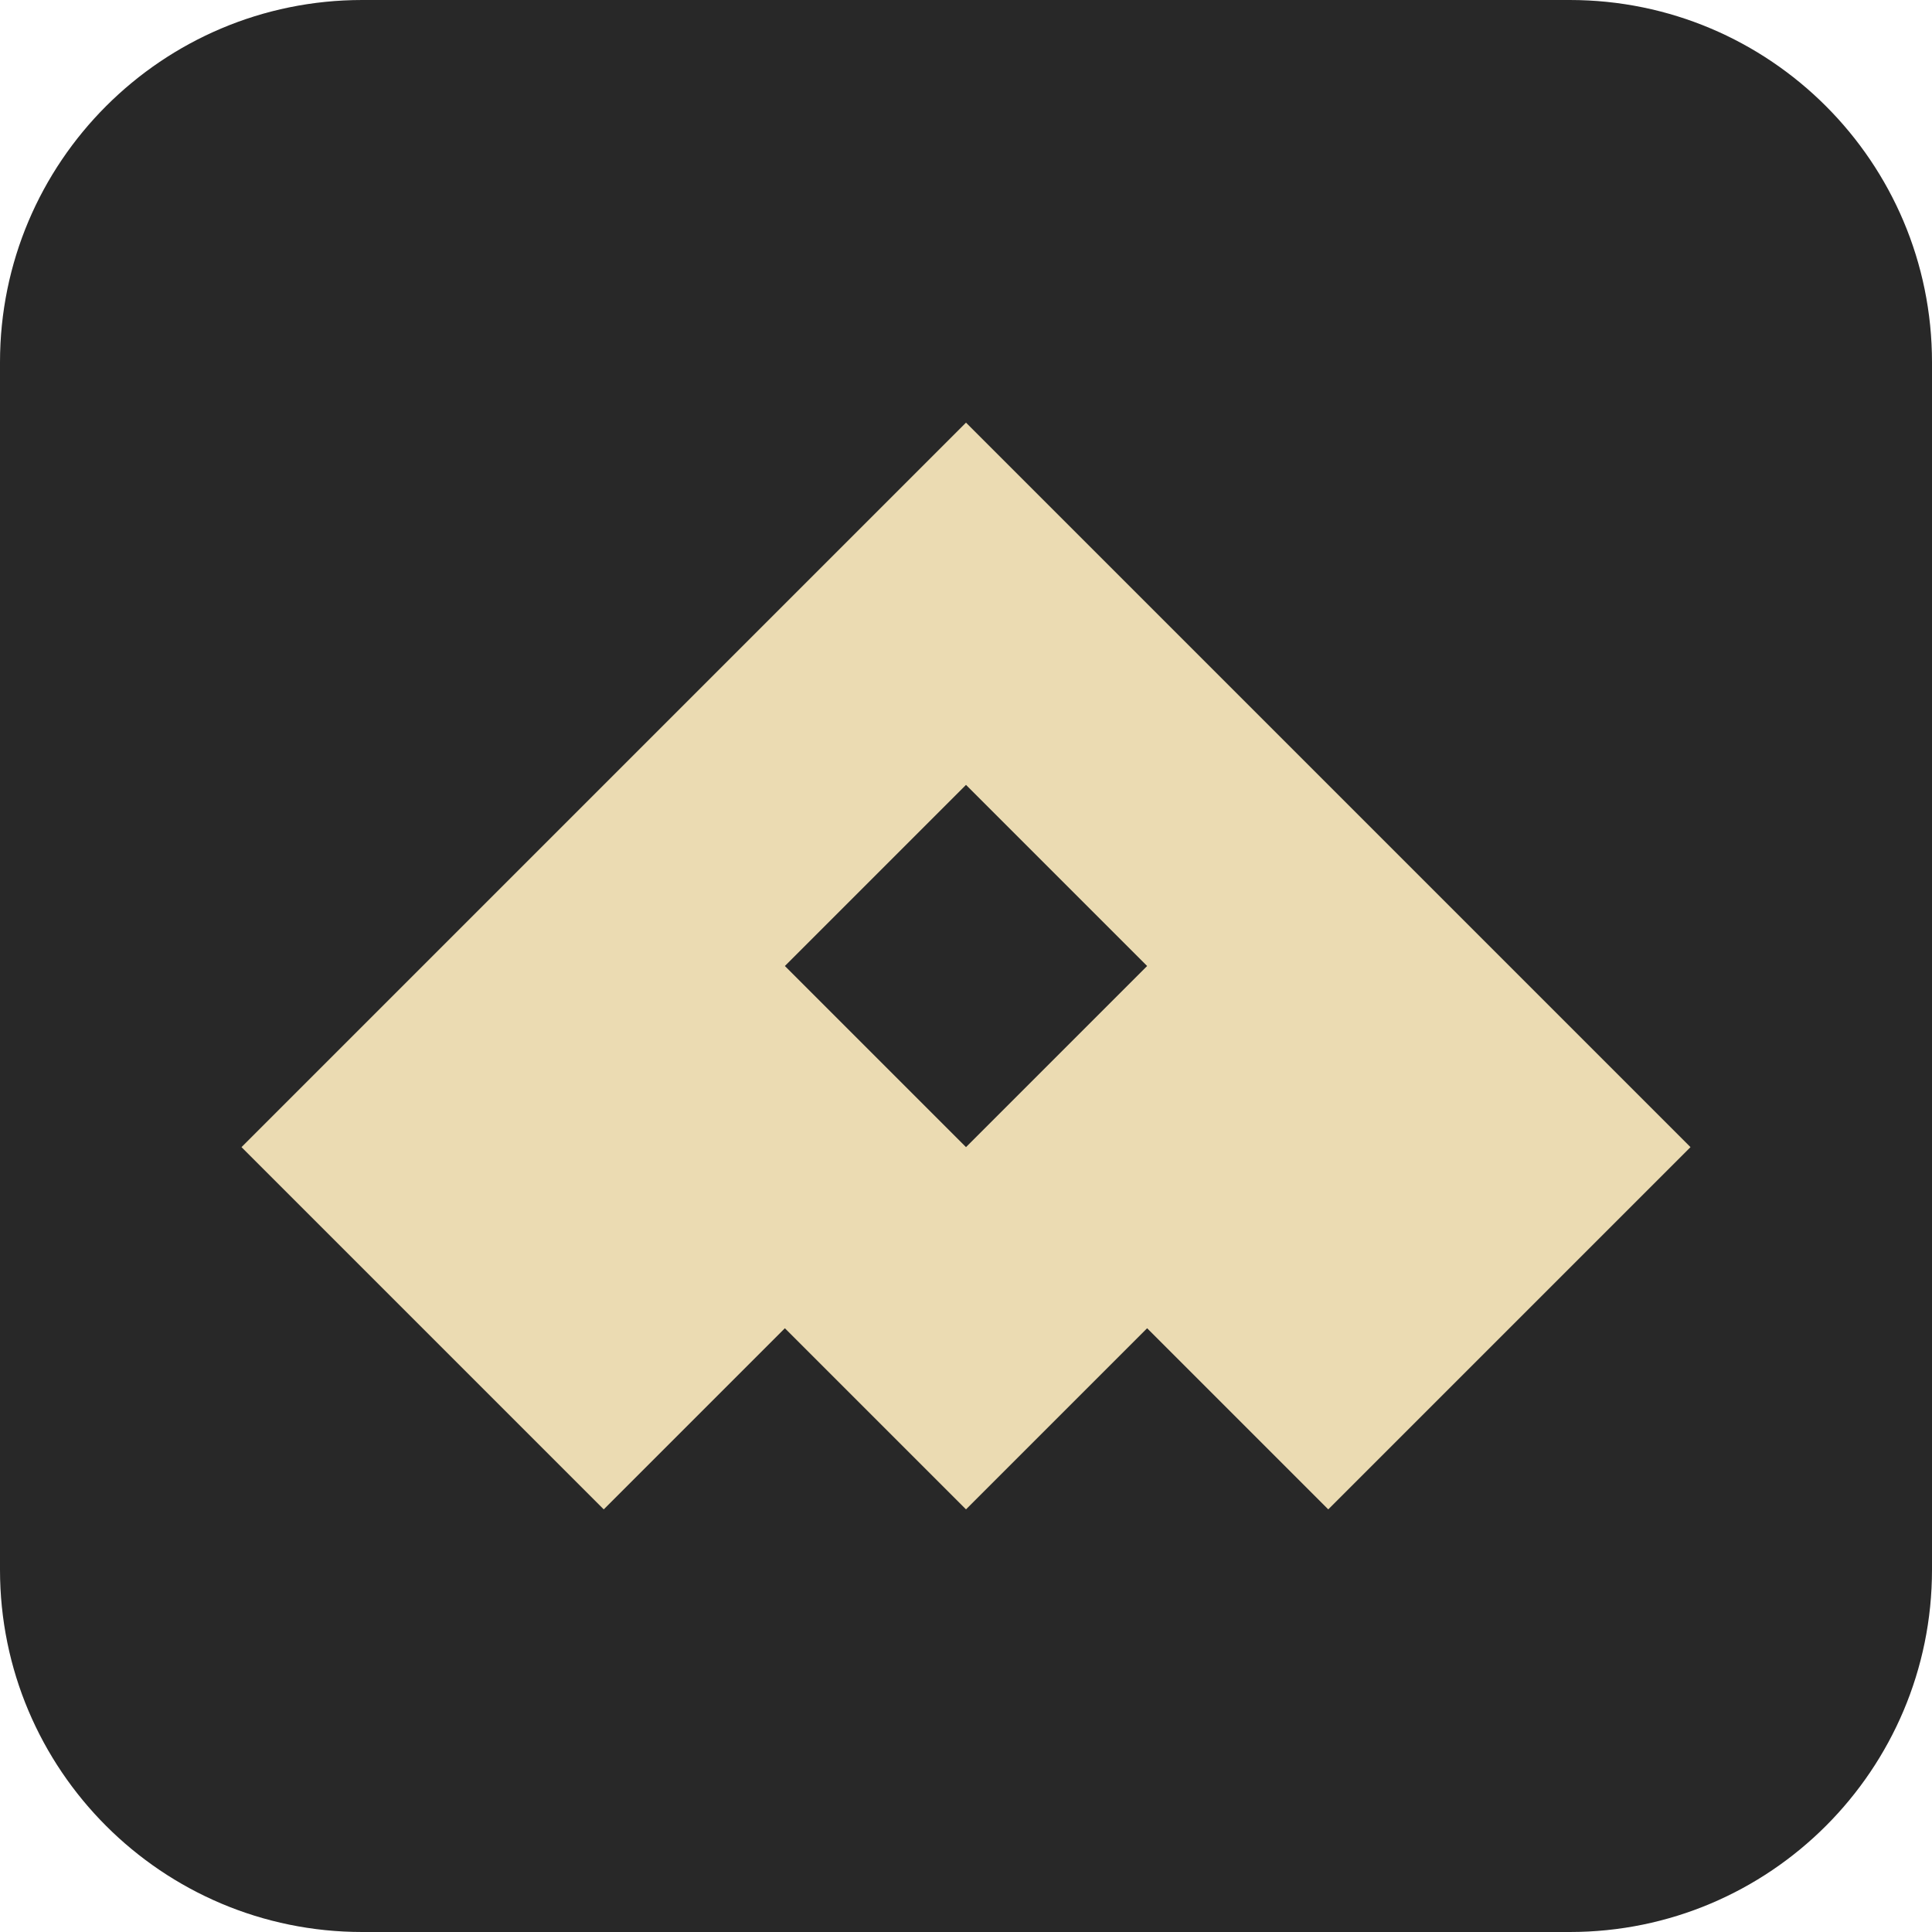
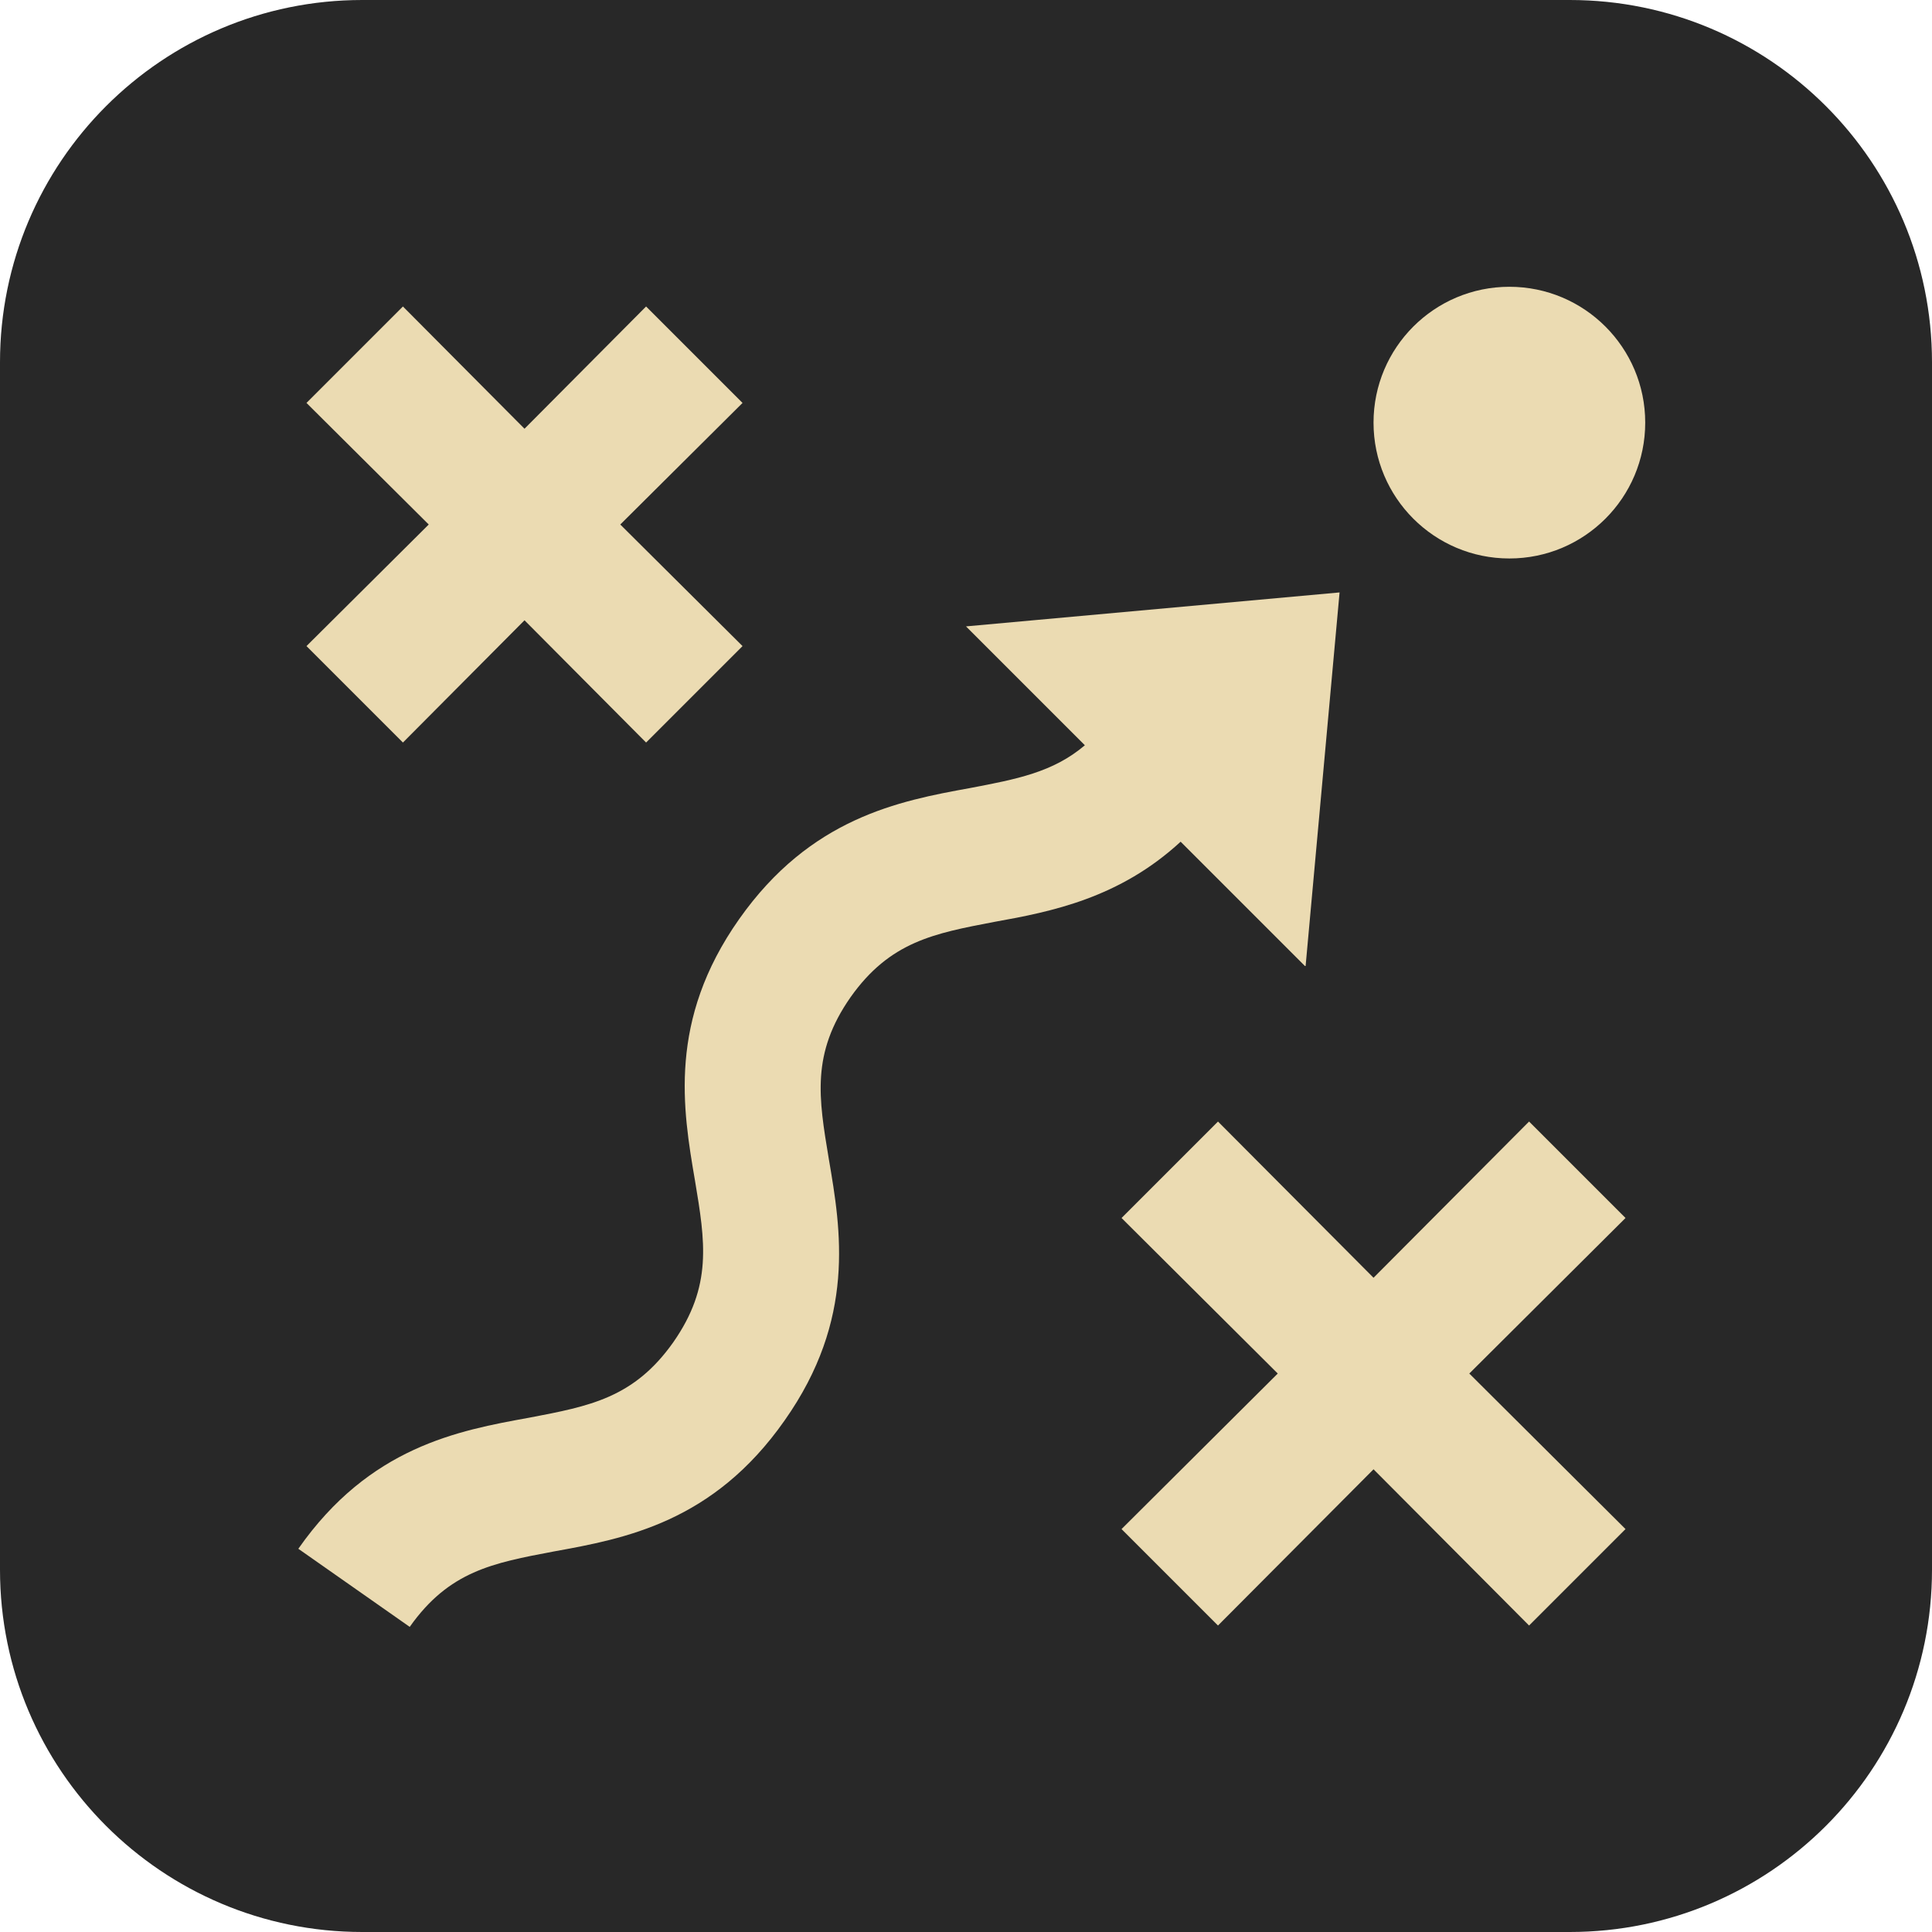
<svg xmlns="http://www.w3.org/2000/svg" viewBox="0 0 256 256">
  <rect width="256" height="256" rx="48" fill="#282828" />
-   <g transform="translate(0, 0) scale(8)">
-     <path d="M16 7l-12 12 6 6 3-3 3 3 3-3 3 3 6-6-12-12zM16 19l-3-3 3-3 3 3-3 3z" fill="#ebdbb2" />
+   <g transform="translate(128,128) scale(9) translate(-12,-12)">
+     <path d="M20 2a2 2 0 1 0 0 4 2 2 0 1 0 0-4m-3 10 .5-5.5L12 7l1.75 1.75c-.47.4-1.01.5-1.69.63-1.05.19-2.35.44-3.4 1.93s-.83 2.8-.65 3.85c.15.9.26 1.55-.32 2.38-.58.82-1.23.94-2.12 1.11-1.05.19-2.35.43-3.4 1.93l1.64 1.15c.58-.82 1.22-.94 2.12-1.11 1.05-.19 2.35-.43 3.4-1.93 1.05-1.49.83-2.8.65-3.85-.15-.9-.26-1.55.32-2.38.58-.82 1.23-.94 2.12-1.11.84-.15 1.84-.35 2.74-1.18L16.99 12ZM3.71 8.71l1.79-1.8 1.79 1.8 1.42-1.42-1.8-1.79 1.8-1.79-1.42-1.42-1.79 1.8-1.79-1.8-1.42 1.42 1.8 1.79-1.8 1.79zm16.58 5.58L18 16.59l-2.29-2.3-1.42 1.42 2.3 2.29-2.3 2.29 1.42 1.42 2.29-2.3 2.29 2.3 1.42-1.42-2.3-2.29 2.3-2.29z" fill="#ebdbb2" />
  </g>
</svg>
